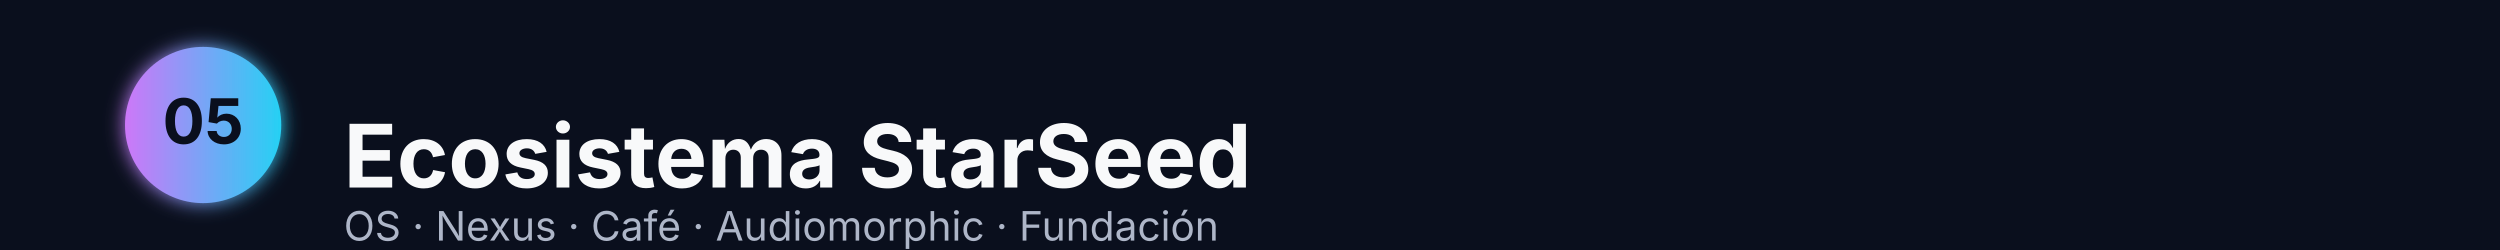
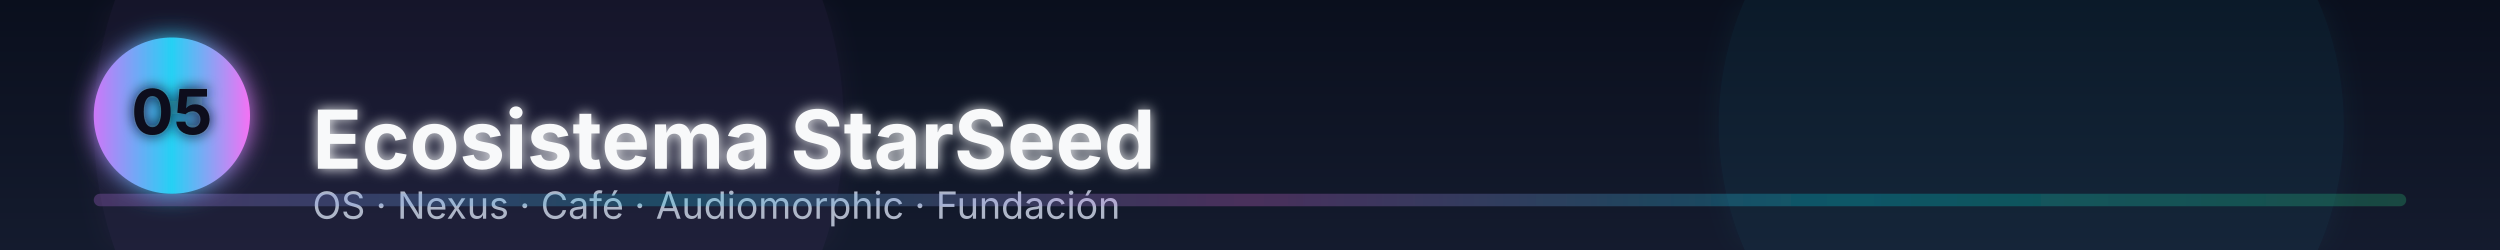
<svg xmlns="http://www.w3.org/2000/svg" width="800" height="80" viewBox="0 0 800 80" role="img" aria-labelledby="title-sec05 desc-sec05">
  <defs>
+     <linearGradient id="sec-bg-05" x1="0%" y1="0%" x2="0%" y2="100%">
+       <stop offset="0%" stop-color="#0A0F1D" />
+       <stop offset="100%" stop-color="#141B2E" />
+     </linearGradient>
    <linearGradient id="sec-gradient-05" x1="0%" y1="0%" x2="100%" y2="0%">
      <stop offset="0%" stop-color="#CD77F8" />
-       <stop offset="100%" stop-color="#25D1F4" />
+       <stop offset="50%" stop-color="#25D1F4" />
+       <stop offset="100%" stop-color="#F471F4" />
    </linearGradient>
-     <filter id="sec-glow" x="-50%" y="-50%" width="200%" height="200%">
-       <feGaussianBlur stdDeviation="3" result="blur" />
+     <linearGradient id="crystal-band-05" x1="0%" y1="0%" x2="100%" y2="0%">
+       <stop offset="0%" stop-color="#CD77F8" stop-opacity="0.3" />
+       <stop offset="25%" stop-color="#25D1F4" stop-opacity="0.3" />
+       <stop offset="50%" stop-color="#F471F4" stop-opacity="0.3" />
+       <stop offset="75%" stop-color="#00F0FF" stop-opacity="0.3" />
+       <stop offset="100%" stop-color="#34D77F" stop-opacity="0.3" />
+     </linearGradient>
+     <filter id="sec-glow-05" x="-50%" y="-50%" width="200%" height="200%">
+       <feGaussianBlur stdDeviation="4" result="blur" />
+       <feMerge>
+         <feMergeNode in="blur" />
+         <feMergeNode in="SourceGraphic" />
+       </feMerge>
+     </filter>
+     <filter id="crystal-glow-05" x="-100%" y="-100%" width="300%" height="300%">
+       <feGaussianBlur stdDeviation="8" result="blur" />
+       <feComposite in="blur" in2="SourceAlpha" operator="in" result="glow" />
+       <feMerge>
+         <feMergeNode in="glow" />
+         <feMergeNode in="SourceGraphic" />
+       </feMerge>
+     </filter>
+     <filter id="text-glow-05" x="-100%" y="-100%" width="300%" height="300%">
+       <feGaussianBlur stdDeviation="2" result="blur" />
      <feMerge>
        <feMergeNode in="blur" />
        <feMergeNode in="SourceGraphic" />
      </feMerge>
    </filter>
  </defs>
-   <rect width="800" height="80" fill="#0A0F1D" />
-   <g transform="translate(40, 15)">
-     <circle cx="25" cy="25" r="25" fill="url(#sec-gradient-05)" filter="url(#sec-glow)" />
-     <text x="25" y="31" font-family="'Rajdhani', 'Inter', system-ui, sans-serif" font-size="20" font-weight="700" fill="#0A0F1D" text-anchor="middle">05</text>
-     <text x="70" y="45" font-family="'Rajdhani', 'Inter', system-ui, sans-serif" font-size="28" font-weight="700" fill="#F8F9FA">Ecosistema StarSeed</text>
-     <text x="70" y="62" font-family="'Inter', system-ui, sans-serif" font-size="13" fill="#AEB6C8">OS · Nexus · Café · Audiomorphic · Fundación</text>
+   <rect width="800" height="80" fill="url(#sec-bg-05)" />
+   <g opacity="0.06" aria-hidden="true">
+     <circle cx="150" cy="40" r="120" fill="#CD77F8" filter="url(#sec-glow-05)" />
+     <circle cx="650" cy="40" r="100" fill="#25D1F4" filter="url(#sec-glow-05)" />
  </g>
-   <line x1="40" y1="70" x2="760" y2="70" stroke="url(#sec-gradient-05)" stroke-width="1" opacity="0.5" />
+   <g transform="translate(30, 12)">
+     <circle cx="25" cy="25" r="25" fill="url(#sec-gradient-05)" filter="url(#sec-glow-05)" />
+     <text x="25" y="31" font-family="'Rajdhani', 'Inter', system-ui, sans-serif" font-size="20" font-weight="700" fill="#0A0F1D" text-anchor="middle" filter="url(#text-glow-05)">05</text>
+     <text x="70" y="42" font-family="'Rajdhani', 'Inter', system-ui, sans-serif" font-size="26" font-weight="700" fill="#F8F9FA" filter="url(#text-glow-05)">Ecosistema StarSeed</text>
+     <text x="70" y="58" font-family="'Inter', system-ui, sans-serif" font-size="12" fill="#AEB6C8">OS · Nexus · Café · Audiomorphic · Fundación</text>
+   </g>
+   <rect x="30" y="62" width="740" height="4" rx="2" fill="url(#crystal-band-05)" filter="url(#crystal-glow-05)" opacity="0.8" />
</svg>
